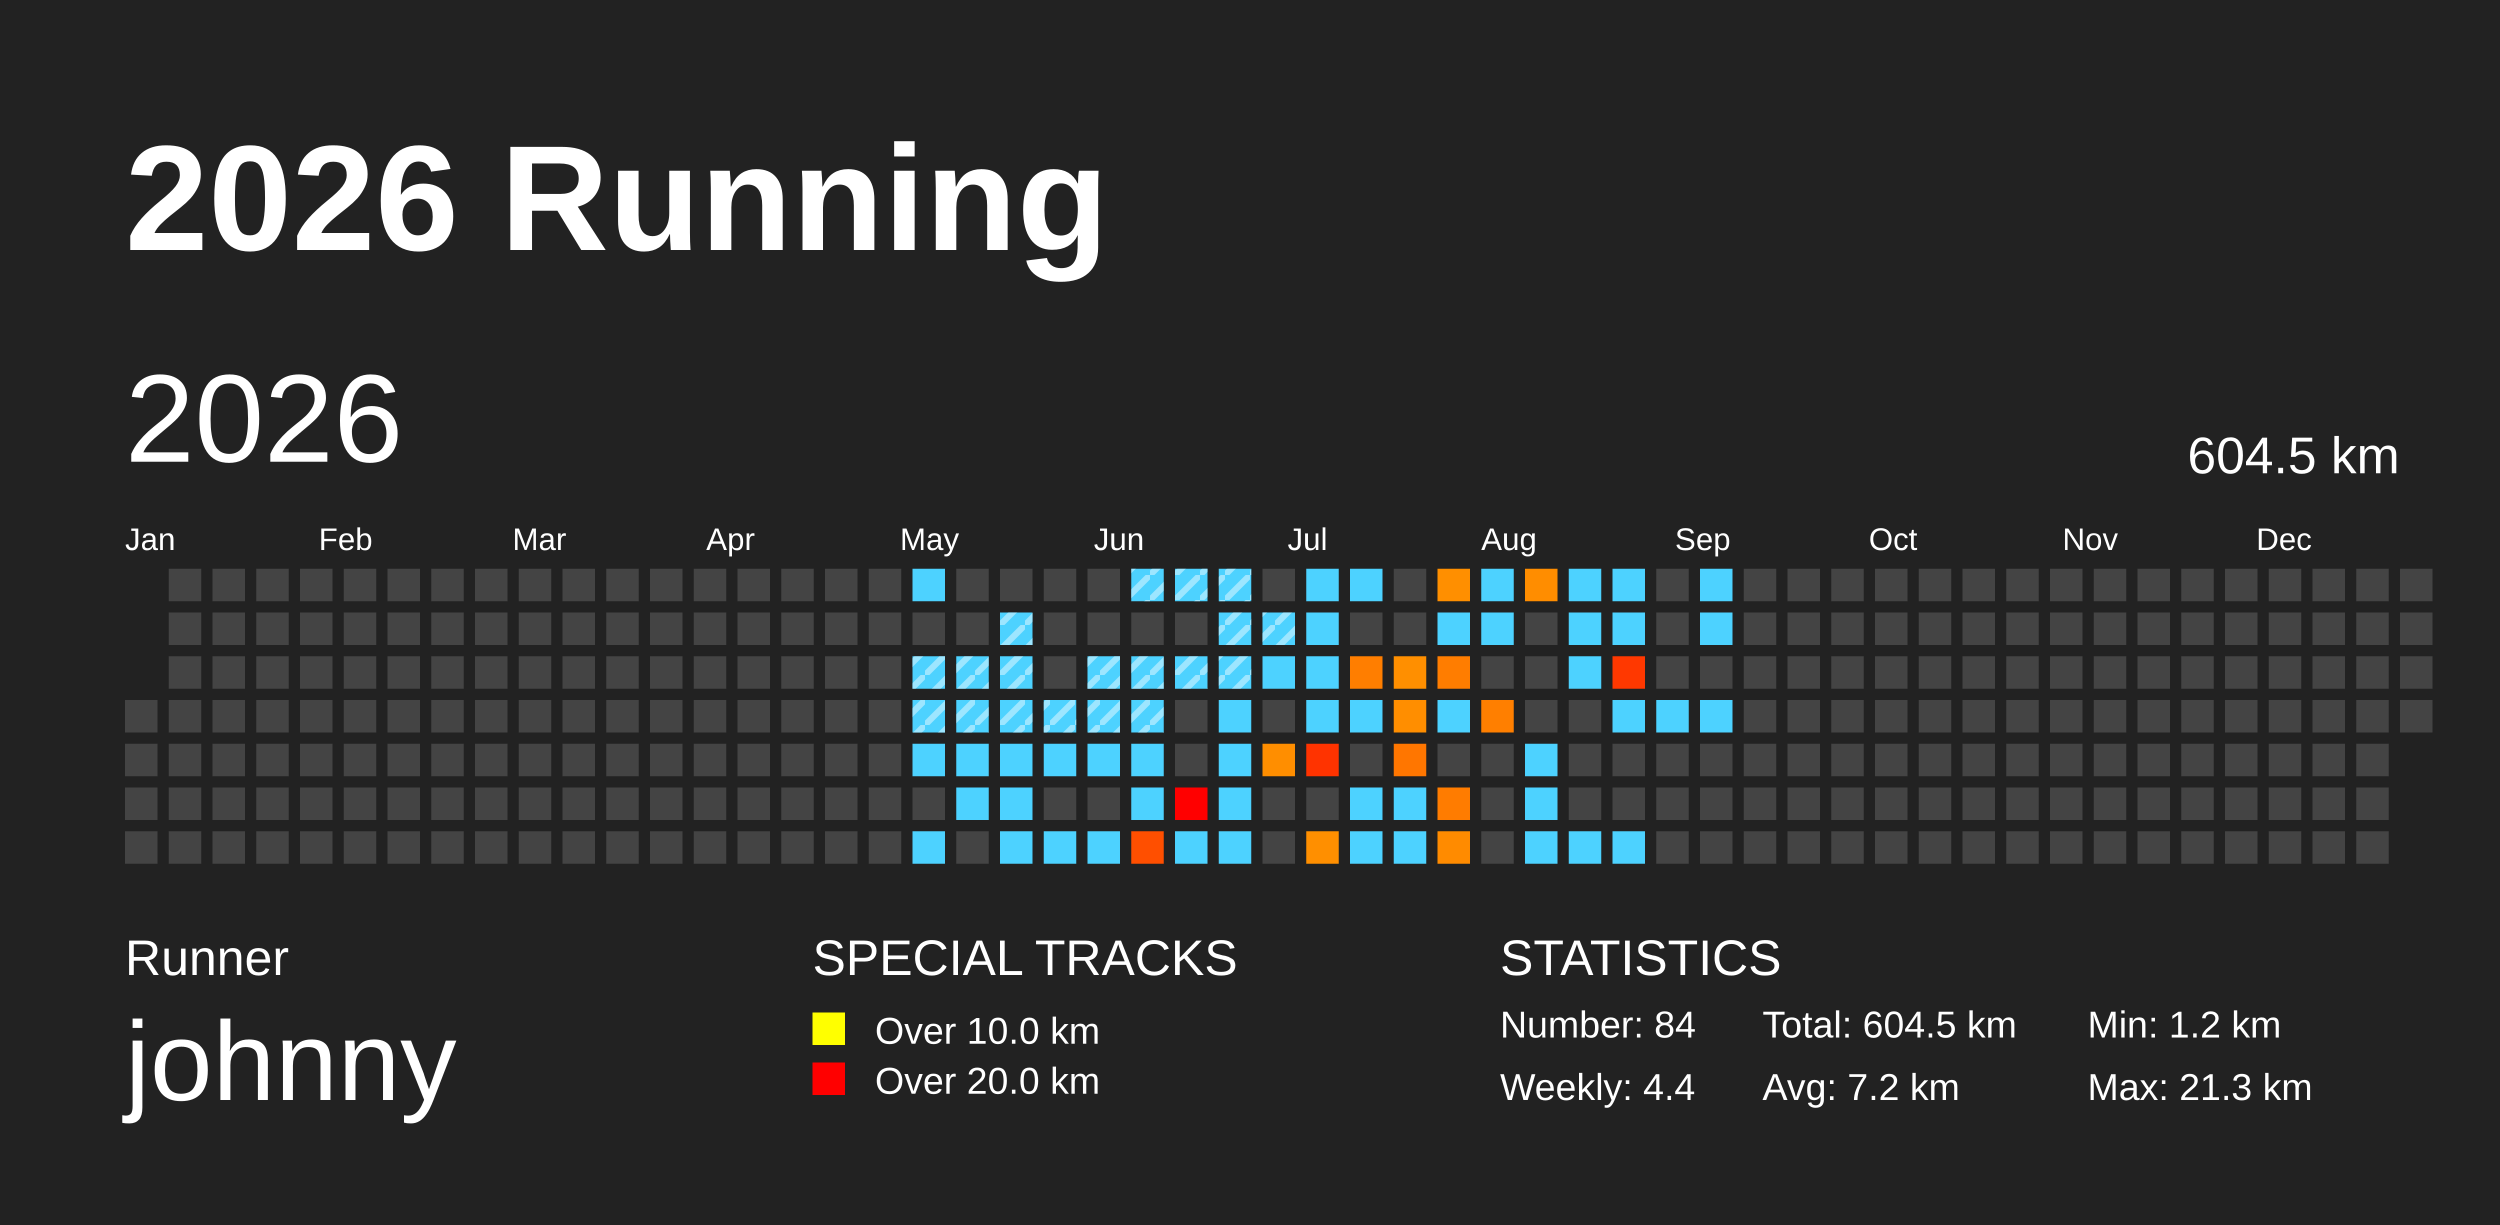
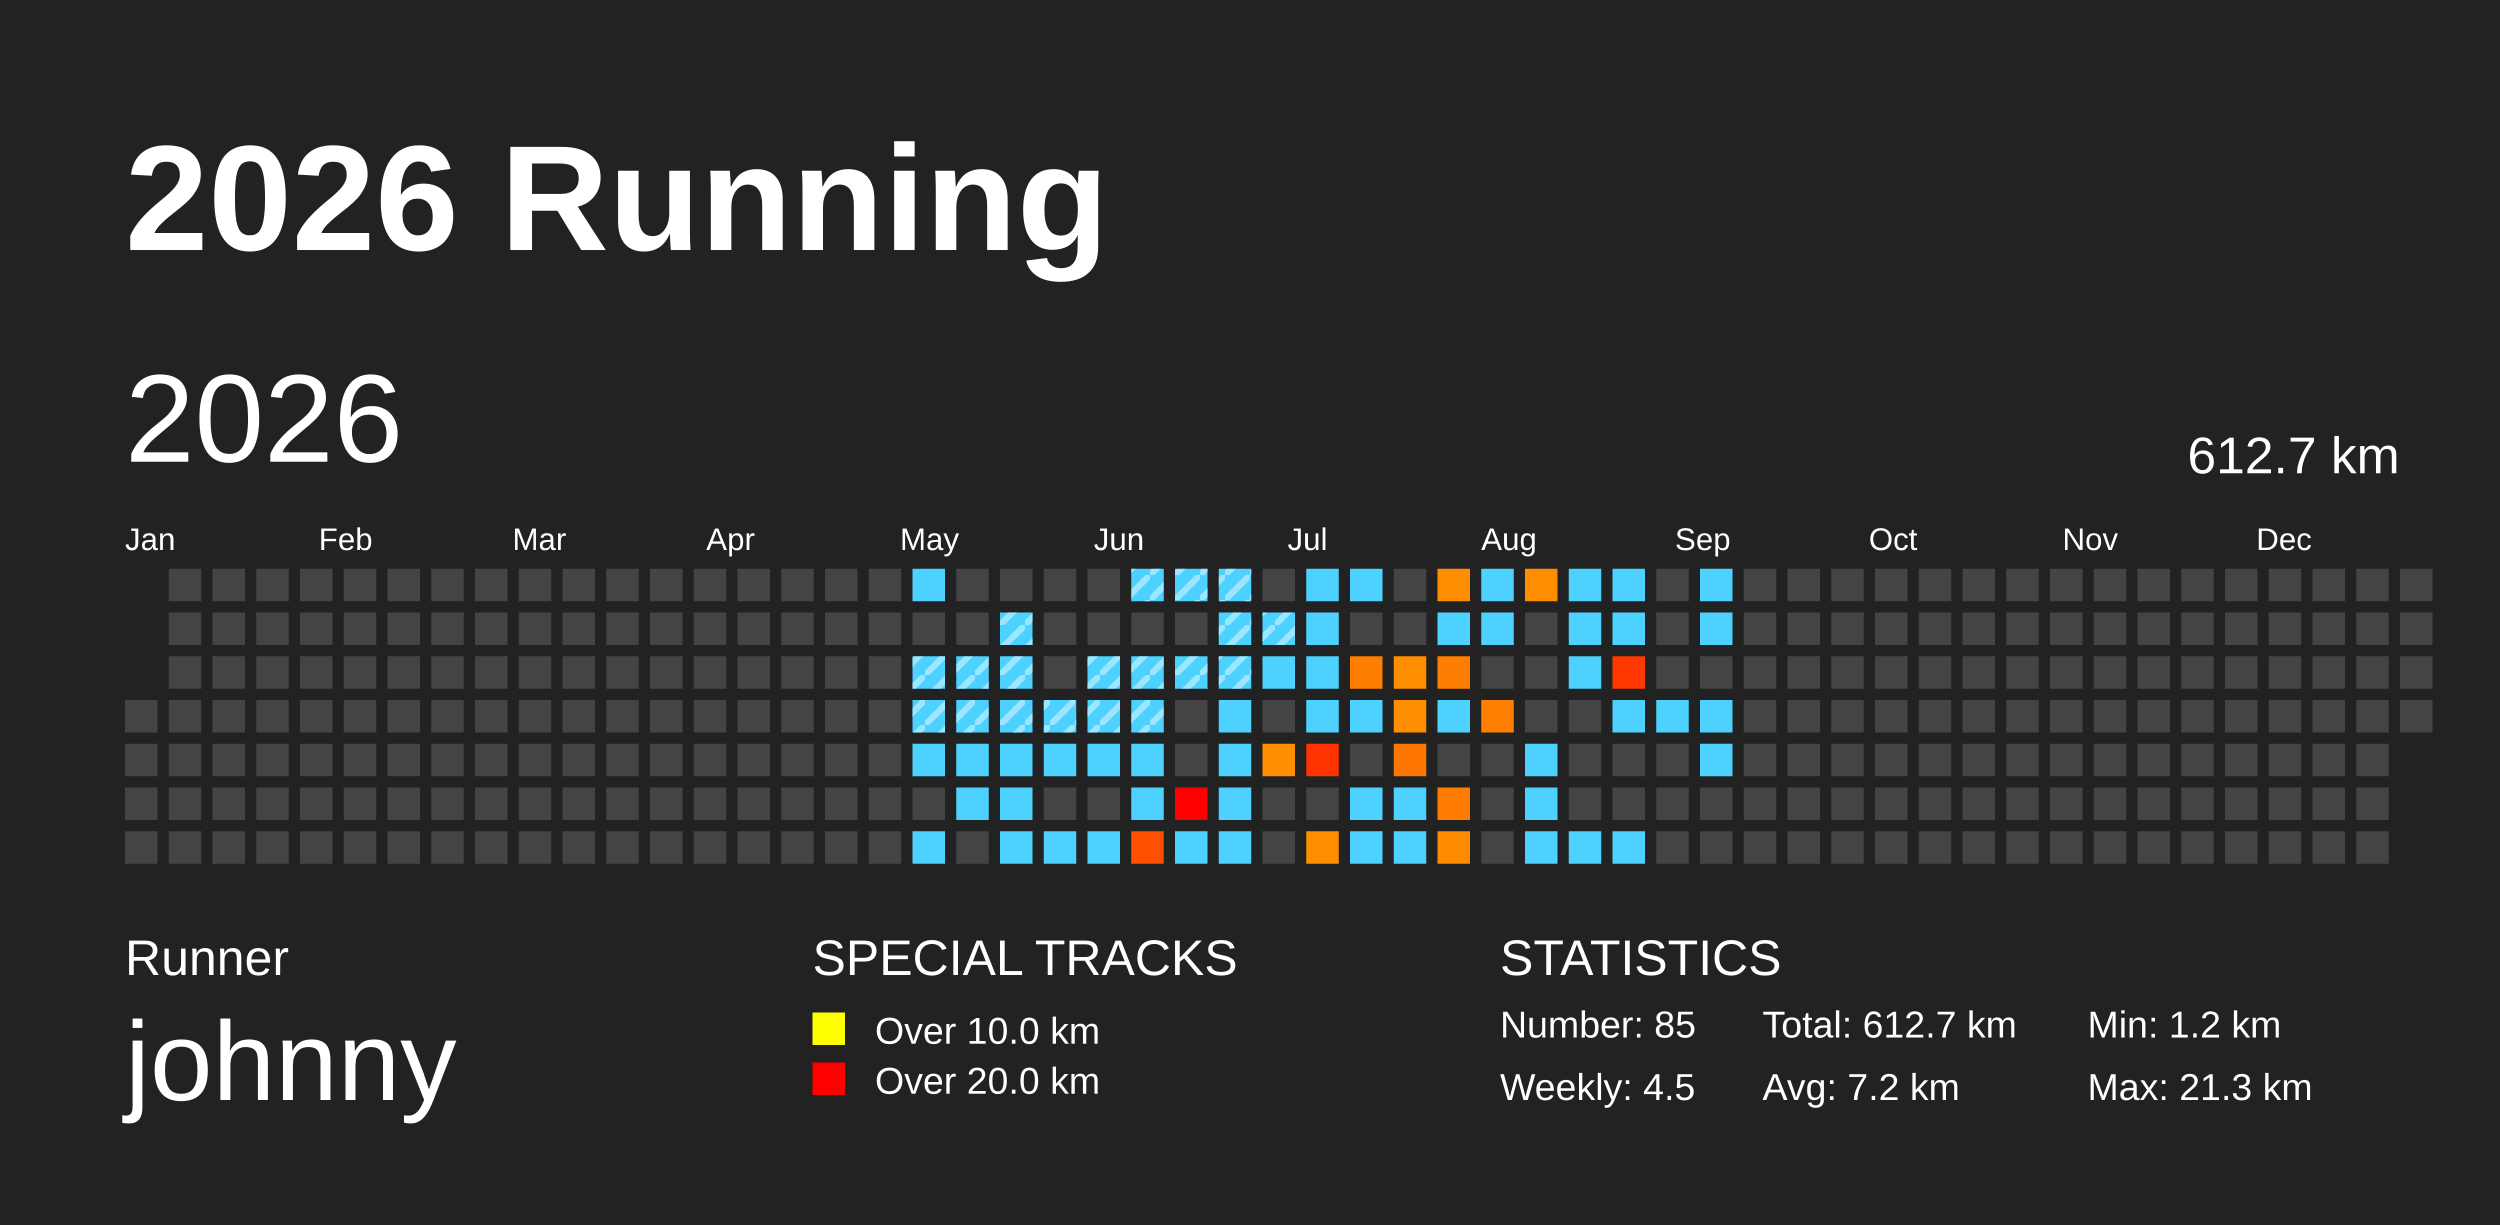
<svg xmlns="http://www.w3.org/2000/svg" baseProfile="full" height="98mm" version="1.1" viewBox="0,0,200,98" width="200mm">
  <defs>
    <pattern height="2" id="indoor-stripe" patternUnits="userSpaceOnUse" width="2">
      <line stroke="white" stroke-opacity="0.45" stroke-width="0.5" x1="0" x2="2" y1="2" y2="0" />
    </pattern>
  </defs>
  <rect fill="#222222" height="98" width="200" x="0" y="0" />
  <text fill="#FFFFFF" style="font-size:12px; font-family:Arial; font-weight:bold;" x="10" y="20">2026 Running</text>
  <text fill="#FFFFFF" style="font-size:4px; font-family:Arial" x="10" y="78">Runner</text>
  <text fill="#FFFFFF" style="font-size:9px; font-family:Arial" x="10" y="88">johnny</text>
  <text fill="#FFFFFF" style="font-size:4px; font-family:Arial" x="65" y="78">SPECIAL TRACKS</text>
  <rect fill="yellow" height="2.6" width="2.6" x="65" y="81" />
  <text fill="#FFFFFF" style="font-size:3px; font-family:Arial" x="70" y="83.5">Over 10.0 km</text>
  <rect fill="red" height="2.6" width="2.6" x="65" y="85" />
  <text fill="#FFFFFF" style="font-size:3px; font-family:Arial" x="70" y="87.5">Over 20.0 km</text>
  <text fill="#FFFFFF" style="font-size:4px; font-family:Arial" x="120" y="78">STATISTICS</text>
-   <text fill="#FFFFFF" style="font-size:3px; font-family:Arial" x="120" y="83">Number: 84</text>
-   <text fill="#FFFFFF" style="font-size:3px; font-family:Arial" x="120" y="88">Weekly: 4.4</text>
-   <text fill="#FFFFFF" style="font-size:3px; font-family:Arial" x="141" y="83">Total: 604.5 km</text>
+   <text fill="#FFFFFF" style="font-size:3px; font-family:Arial" x="120" y="83">Number: 85</text>
+   <text fill="#FFFFFF" style="font-size:3px; font-family:Arial" x="120" y="88">Weekly: 4.5</text>
+   <text fill="#FFFFFF" style="font-size:3px; font-family:Arial" x="141" y="83">Total: 612.7 km</text>
  <text fill="#FFFFFF" style="font-size:3px; font-family:Arial" x="141" y="88">Avg: 7.2 km</text>
  <text fill="#FFFFFF" style="font-size:3px; font-family:Arial" x="167" y="83">Min: 1.2 km</text>
  <text fill="#FFFFFF" style="font-size:3px; font-family:Arial" x="167" y="88">Max: 21.3 km</text>
  <text dominant-baseline="hanging" fill="#FFFFFF" style="font-size:10.0px; font-family:Arial;" x="10" y="30">2026</text>
-   <text dominant-baseline="hanging" fill="#FFFFFF" style="font-size:4.125px; font-family:Arial;" x="175" y="35">604.5 km</text>
+   <text dominant-baseline="hanging" fill="#FFFFFF" style="font-size:4.125px; font-family:Arial;" x="175" y="35">612.7 km</text>
  <text fill="#FFFFFF" style="font-size:2.5px; font-family:Arial" x="10.0" y="44">Jan</text>
  <text fill="#FFFFFF" style="font-size:2.5px; font-family:Arial" x="25.5" y="44">Feb</text>
  <text fill="#FFFFFF" style="font-size:2.5px; font-family:Arial" x="41.0" y="44">Mar</text>
  <text fill="#FFFFFF" style="font-size:2.5px; font-family:Arial" x="56.5" y="44">Apr</text>
  <text fill="#FFFFFF" style="font-size:2.5px; font-family:Arial" x="72.0" y="44">May</text>
  <text fill="#FFFFFF" style="font-size:2.5px; font-family:Arial" x="87.5" y="44">Jun</text>
  <text fill="#FFFFFF" style="font-size:2.5px; font-family:Arial" x="103.0" y="44">Jul</text>
  <text fill="#FFFFFF" style="font-size:2.5px; font-family:Arial" x="118.5" y="44">Aug</text>
  <text fill="#FFFFFF" style="font-size:2.5px; font-family:Arial" x="134.0" y="44">Sep</text>
  <text fill="#FFFFFF" style="font-size:2.5px; font-family:Arial" x="149.5" y="44">Oct</text>
  <text fill="#FFFFFF" style="font-size:2.5px; font-family:Arial" x="165.0" y="44">Nov</text>
  <text fill="#FFFFFF" style="font-size:2.5px; font-family:Arial" x="180.5" y="44">Dec</text>
  <rect fill="#444444" height="2.6" width="2.6" x="10.0" y="56.0" />
  <rect fill="#444444" height="2.6" width="2.6" x="10.0" y="59.5" />
  <rect fill="#444444" height="2.6" width="2.6" x="10.0" y="63.0" />
  <rect fill="#444444" height="2.6" width="2.6" x="10.0" y="66.5" />
  <rect fill="#444444" height="2.6" width="2.6" x="13.5" y="45.5" />
  <rect fill="#444444" height="2.6" width="2.6" x="13.5" y="49.0" />
  <rect fill="#444444" height="2.6" width="2.6" x="13.5" y="52.5" />
  <rect fill="#444444" height="2.6" width="2.6" x="13.5" y="56.0" />
  <rect fill="#444444" height="2.6" width="2.6" x="13.5" y="59.5" />
  <rect fill="#444444" height="2.6" width="2.6" x="13.5" y="63.0" />
  <rect fill="#444444" height="2.6" width="2.6" x="13.5" y="66.5" />
  <rect fill="#444444" height="2.6" width="2.6" x="17.0" y="45.5" />
  <rect fill="#444444" height="2.6" width="2.6" x="17.0" y="49.0" />
  <rect fill="#444444" height="2.6" width="2.6" x="17.0" y="52.5" />
  <rect fill="#444444" height="2.6" width="2.6" x="17.0" y="56.0" />
  <rect fill="#444444" height="2.6" width="2.6" x="17.0" y="59.5" />
  <rect fill="#444444" height="2.6" width="2.6" x="17.0" y="63.0" />
  <rect fill="#444444" height="2.6" width="2.6" x="17.0" y="66.5" />
  <rect fill="#444444" height="2.6" width="2.6" x="20.5" y="45.5" />
  <rect fill="#444444" height="2.6" width="2.6" x="20.5" y="49.0" />
  <rect fill="#444444" height="2.6" width="2.6" x="20.5" y="52.5" />
  <rect fill="#444444" height="2.6" width="2.6" x="20.5" y="56.0" />
  <rect fill="#444444" height="2.6" width="2.6" x="20.5" y="59.5" />
  <rect fill="#444444" height="2.6" width="2.6" x="20.5" y="63.0" />
  <rect fill="#444444" height="2.6" width="2.6" x="20.5" y="66.5" />
  <rect fill="#444444" height="2.6" width="2.6" x="24.0" y="45.5" />
  <rect fill="#444444" height="2.6" width="2.6" x="24.0" y="49.0" />
  <rect fill="#444444" height="2.6" width="2.6" x="24.0" y="52.5" />
  <rect fill="#444444" height="2.6" width="2.6" x="24.0" y="56.0" />
  <rect fill="#444444" height="2.6" width="2.6" x="24.0" y="59.5" />
  <rect fill="#444444" height="2.6" width="2.6" x="24.0" y="63.0" />
  <rect fill="#444444" height="2.6" width="2.6" x="24.0" y="66.5" />
  <rect fill="#444444" height="2.6" width="2.6" x="27.5" y="45.5" />
  <rect fill="#444444" height="2.6" width="2.6" x="27.5" y="49.0" />
  <rect fill="#444444" height="2.6" width="2.6" x="27.5" y="52.5" />
  <rect fill="#444444" height="2.6" width="2.6" x="27.5" y="56.0" />
  <rect fill="#444444" height="2.6" width="2.6" x="27.5" y="59.5" />
  <rect fill="#444444" height="2.6" width="2.6" x="27.5" y="63.0" />
  <rect fill="#444444" height="2.6" width="2.6" x="27.5" y="66.5" />
  <rect fill="#444444" height="2.6" width="2.6" x="31.0" y="45.5" />
  <rect fill="#444444" height="2.6" width="2.6" x="31.0" y="49.0" />
  <rect fill="#444444" height="2.6" width="2.6" x="31.0" y="52.5" />
  <rect fill="#444444" height="2.6" width="2.6" x="31.0" y="56.0" />
  <rect fill="#444444" height="2.6" width="2.6" x="31.0" y="59.5" />
  <rect fill="#444444" height="2.6" width="2.6" x="31.0" y="63.0" />
  <rect fill="#444444" height="2.6" width="2.6" x="31.0" y="66.5" />
  <rect fill="#444444" height="2.6" width="2.6" x="34.5" y="45.5" />
  <rect fill="#444444" height="2.6" width="2.6" x="34.5" y="49.0" />
  <rect fill="#444444" height="2.6" width="2.6" x="34.5" y="52.5" />
  <rect fill="#444444" height="2.6" width="2.6" x="34.5" y="56.0" />
  <rect fill="#444444" height="2.6" width="2.6" x="34.5" y="59.5" />
  <rect fill="#444444" height="2.6" width="2.6" x="34.5" y="63.0" />
  <rect fill="#444444" height="2.6" width="2.6" x="34.5" y="66.5" />
  <rect fill="#444444" height="2.6" width="2.6" x="38.0" y="45.5" />
  <rect fill="#444444" height="2.6" width="2.6" x="38.0" y="49.0" />
  <rect fill="#444444" height="2.6" width="2.6" x="38.0" y="52.5" />
  <rect fill="#444444" height="2.6" width="2.6" x="38.0" y="56.0" />
  <rect fill="#444444" height="2.6" width="2.6" x="38.0" y="59.5" />
  <rect fill="#444444" height="2.6" width="2.6" x="38.0" y="63.0" />
  <rect fill="#444444" height="2.6" width="2.6" x="38.0" y="66.5" />
  <rect fill="#444444" height="2.6" width="2.6" x="41.5" y="45.5" />
  <rect fill="#444444" height="2.6" width="2.6" x="41.5" y="49.0" />
  <rect fill="#444444" height="2.6" width="2.6" x="41.5" y="52.5" />
  <rect fill="#444444" height="2.6" width="2.6" x="41.5" y="56.0" />
  <rect fill="#444444" height="2.6" width="2.6" x="41.5" y="59.5" />
  <rect fill="#444444" height="2.6" width="2.6" x="41.5" y="63.0" />
  <rect fill="#444444" height="2.6" width="2.6" x="41.5" y="66.5" />
  <rect fill="#444444" height="2.6" width="2.6" x="45.0" y="45.5" />
  <rect fill="#444444" height="2.6" width="2.6" x="45.0" y="49.0" />
  <rect fill="#444444" height="2.6" width="2.6" x="45.0" y="52.5" />
  <rect fill="#444444" height="2.6" width="2.6" x="45.0" y="56.0" />
  <rect fill="#444444" height="2.6" width="2.6" x="45.0" y="59.5" />
  <rect fill="#444444" height="2.6" width="2.6" x="45.0" y="63.0" />
  <rect fill="#444444" height="2.6" width="2.6" x="45.0" y="66.5" />
  <rect fill="#444444" height="2.6" width="2.6" x="48.5" y="45.5" />
  <rect fill="#444444" height="2.6" width="2.6" x="48.5" y="49.0" />
  <rect fill="#444444" height="2.6" width="2.6" x="48.5" y="52.5" />
  <rect fill="#444444" height="2.6" width="2.6" x="48.5" y="56.0" />
  <rect fill="#444444" height="2.6" width="2.6" x="48.5" y="59.5" />
  <rect fill="#444444" height="2.6" width="2.6" x="48.5" y="63.0" />
  <rect fill="#444444" height="2.6" width="2.6" x="48.5" y="66.5" />
  <rect fill="#444444" height="2.6" width="2.6" x="52.0" y="45.5" />
  <rect fill="#444444" height="2.6" width="2.6" x="52.0" y="49.0" />
  <rect fill="#444444" height="2.6" width="2.6" x="52.0" y="52.5" />
  <rect fill="#444444" height="2.6" width="2.6" x="52.0" y="56.0" />
  <rect fill="#444444" height="2.6" width="2.6" x="52.0" y="59.5" />
  <rect fill="#444444" height="2.6" width="2.6" x="52.0" y="63.0" />
  <rect fill="#444444" height="2.6" width="2.6" x="52.0" y="66.5" />
  <rect fill="#444444" height="2.6" width="2.6" x="55.5" y="45.5" />
  <rect fill="#444444" height="2.6" width="2.6" x="55.5" y="49.0" />
  <rect fill="#444444" height="2.6" width="2.6" x="55.5" y="52.5" />
  <rect fill="#444444" height="2.6" width="2.6" x="55.5" y="56.0" />
  <rect fill="#444444" height="2.6" width="2.6" x="55.5" y="59.5" />
  <rect fill="#444444" height="2.6" width="2.6" x="55.5" y="63.0" />
  <rect fill="#444444" height="2.6" width="2.6" x="55.5" y="66.5" />
  <rect fill="#444444" height="2.6" width="2.6" x="59.0" y="45.5" />
  <rect fill="#444444" height="2.6" width="2.6" x="59.0" y="49.0" />
  <rect fill="#444444" height="2.6" width="2.6" x="59.0" y="52.5" />
  <rect fill="#444444" height="2.6" width="2.6" x="59.0" y="56.0" />
  <rect fill="#444444" height="2.6" width="2.6" x="59.0" y="59.5" />
  <rect fill="#444444" height="2.6" width="2.6" x="59.0" y="63.0" />
  <rect fill="#444444" height="2.6" width="2.6" x="59.0" y="66.5" />
  <rect fill="#444444" height="2.6" width="2.6" x="62.5" y="45.5" />
  <rect fill="#444444" height="2.6" width="2.6" x="62.5" y="49.0" />
  <rect fill="#444444" height="2.6" width="2.6" x="62.5" y="52.5" />
  <rect fill="#444444" height="2.6" width="2.6" x="62.5" y="56.0" />
  <rect fill="#444444" height="2.6" width="2.6" x="62.5" y="59.5" />
  <rect fill="#444444" height="2.6" width="2.6" x="62.5" y="63.0" />
  <rect fill="#444444" height="2.6" width="2.6" x="62.5" y="66.5" />
  <rect fill="#444444" height="2.6" width="2.6" x="66.0" y="45.5" />
  <rect fill="#444444" height="2.6" width="2.6" x="66.0" y="49.0" />
  <rect fill="#444444" height="2.6" width="2.6" x="66.0" y="52.5" />
  <rect fill="#444444" height="2.6" width="2.6" x="66.0" y="56.0" />
  <rect fill="#444444" height="2.6" width="2.6" x="66.0" y="59.5" />
  <rect fill="#444444" height="2.6" width="2.6" x="66.0" y="63.0" />
  <rect fill="#444444" height="2.6" width="2.6" x="66.0" y="66.5" />
  <rect fill="#444444" height="2.6" width="2.6" x="69.5" y="45.5" />
  <rect fill="#444444" height="2.6" width="2.6" x="69.5" y="49.0" />
  <rect fill="#444444" height="2.6" width="2.6" x="69.5" y="52.5" />
  <rect fill="#444444" height="2.6" width="2.6" x="69.5" y="56.0" />
  <rect fill="#444444" height="2.6" width="2.6" x="69.5" y="59.5" />
  <rect fill="#444444" height="2.6" width="2.6" x="69.5" y="63.0" />
  <rect fill="#444444" height="2.6" width="2.6" x="69.5" y="66.5" />
  <rect fill="#4dd2ff" height="2.6" width="2.6" x="73.0" y="45.5" />
  <rect fill="#444444" height="2.6" width="2.6" x="73.0" y="49.0" />
  <rect fill="#4dd2ff" height="2.6" width="2.6" x="73.0" y="52.5" />
  <rect fill="url(#indoor-stripe)" height="2.6" style="pointer-events: none;" width="2.6" x="73.0" y="52.5" />
  <rect fill="#4dd2ff" height="2.6" width="2.6" x="73.0" y="56.0" />
  <rect fill="url(#indoor-stripe)" height="2.6" style="pointer-events: none;" width="2.6" x="73.0" y="56.0" />
  <rect fill="#4dd2ff" height="2.6" width="2.6" x="73.0" y="59.5" />
  <rect fill="#444444" height="2.6" width="2.6" x="73.0" y="63.0" />
  <rect fill="#4dd2ff" height="2.6" width="2.6" x="73.0" y="66.5" />
  <rect fill="#444444" height="2.6" width="2.6" x="76.5" y="45.5" />
  <rect fill="#444444" height="2.6" width="2.6" x="76.5" y="49.0" />
  <rect fill="#4dd2ff" height="2.6" width="2.6" x="76.5" y="52.5" />
  <rect fill="url(#indoor-stripe)" height="2.6" style="pointer-events: none;" width="2.6" x="76.5" y="52.5" />
  <rect fill="#4dd2ff" height="2.6" width="2.6" x="76.5" y="56.0" />
  <rect fill="url(#indoor-stripe)" height="2.6" style="pointer-events: none;" width="2.6" x="76.5" y="56.0" />
  <rect fill="#4dd2ff" height="2.6" width="2.6" x="76.5" y="59.5" />
  <rect fill="#4dd2ff" height="2.6" width="2.6" x="76.5" y="63.0" />
  <rect fill="#444444" height="2.6" width="2.6" x="76.5" y="66.5" />
  <rect fill="#444444" height="2.6" width="2.6" x="80.0" y="45.5" />
  <rect fill="#4dd2ff" height="2.6" width="2.6" x="80.0" y="49.0" />
  <rect fill="url(#indoor-stripe)" height="2.6" style="pointer-events: none;" width="2.6" x="80.0" y="49.0" />
  <rect fill="#4dd2ff" height="2.6" width="2.6" x="80.0" y="52.5" />
  <rect fill="url(#indoor-stripe)" height="2.6" style="pointer-events: none;" width="2.6" x="80.0" y="52.5" />
  <rect fill="#4dd2ff" height="2.6" width="2.6" x="80.0" y="56.0" />
  <rect fill="url(#indoor-stripe)" height="2.6" style="pointer-events: none;" width="2.6" x="80.0" y="56.0" />
  <rect fill="#4dd2ff" height="2.6" width="2.6" x="80.0" y="59.5" />
  <rect fill="#4dd2ff" height="2.6" width="2.6" x="80.0" y="63.0" />
  <rect fill="#4dd2ff" height="2.6" width="2.6" x="80.0" y="66.5" />
  <rect fill="#444444" height="2.6" width="2.6" x="83.5" y="45.5" />
  <rect fill="#444444" height="2.6" width="2.6" x="83.5" y="49.0" />
  <rect fill="#444444" height="2.6" width="2.6" x="83.5" y="52.5" />
  <rect fill="#4dd2ff" height="2.6" width="2.6" x="83.5" y="56.0" />
  <rect fill="url(#indoor-stripe)" height="2.6" style="pointer-events: none;" width="2.6" x="83.5" y="56.0" />
  <rect fill="#4dd2ff" height="2.6" width="2.6" x="83.5" y="59.5" />
  <rect fill="#444444" height="2.6" width="2.6" x="83.5" y="63.0" />
  <rect fill="#4dd2ff" height="2.6" width="2.6" x="83.5" y="66.5" />
  <rect fill="#444444" height="2.6" width="2.6" x="87.0" y="45.5" />
  <rect fill="#444444" height="2.6" width="2.6" x="87.0" y="49.0" />
  <rect fill="#4dd2ff" height="2.6" width="2.6" x="87.0" y="52.5" />
  <rect fill="url(#indoor-stripe)" height="2.6" style="pointer-events: none;" width="2.6" x="87.0" y="52.5" />
  <rect fill="#4dd2ff" height="2.6" width="2.6" x="87.0" y="56.0" />
  <rect fill="url(#indoor-stripe)" height="2.6" style="pointer-events: none;" width="2.6" x="87.0" y="56.0" />
  <rect fill="#4dd2ff" height="2.6" width="2.6" x="87.0" y="59.5" />
  <rect fill="#444444" height="2.6" width="2.6" x="87.0" y="63.0" />
  <rect fill="#4dd2ff" height="2.6" width="2.6" x="87.0" y="66.5" />
  <rect fill="#4dd2ff" height="2.6" width="2.6" x="90.5" y="45.5" />
  <rect fill="url(#indoor-stripe)" height="2.6" style="pointer-events: none;" width="2.6" x="90.5" y="45.5" />
  <rect fill="#444444" height="2.6" width="2.6" x="90.5" y="49.0" />
  <rect fill="#4dd2ff" height="2.6" width="2.6" x="90.5" y="52.5" />
  <rect fill="url(#indoor-stripe)" height="2.6" style="pointer-events: none;" width="2.6" x="90.5" y="52.5" />
  <rect fill="#4dd2ff" height="2.6" width="2.6" x="90.5" y="56.0" />
  <rect fill="url(#indoor-stripe)" height="2.6" style="pointer-events: none;" width="2.6" x="90.5" y="56.0" />
  <rect fill="#4dd2ff" height="2.6" width="2.6" x="90.5" y="59.5" />
  <rect fill="#4dd2ff" height="2.6" width="2.6" x="90.5" y="63.0" />
  <rect fill="#ff4f00" height="2.6" width="2.6" x="90.5" y="66.5" />
  <rect fill="#4dd2ff" height="2.6" width="2.6" x="94.0" y="45.5" />
  <rect fill="url(#indoor-stripe)" height="2.6" style="pointer-events: none;" width="2.6" x="94.0" y="45.5" />
  <rect fill="#444444" height="2.6" width="2.6" x="94.0" y="49.0" />
  <rect fill="#4dd2ff" height="2.6" width="2.6" x="94.0" y="52.5" />
  <rect fill="url(#indoor-stripe)" height="2.6" style="pointer-events: none;" width="2.6" x="94.0" y="52.5" />
  <rect fill="#444444" height="2.6" width="2.6" x="94.0" y="56.0" />
  <rect fill="#444444" height="2.6" width="2.6" x="94.0" y="59.5" />
  <rect fill="red" height="2.6" width="2.6" x="94.0" y="63.0" />
  <rect fill="#4dd2ff" height="2.6" width="2.6" x="94.0" y="66.5" />
  <rect fill="#4dd2ff" height="2.6" width="2.6" x="97.5" y="45.5" />
  <rect fill="url(#indoor-stripe)" height="2.6" style="pointer-events: none;" width="2.6" x="97.5" y="45.5" />
  <rect fill="#4dd2ff" height="2.6" width="2.6" x="97.5" y="49.0" />
  <rect fill="url(#indoor-stripe)" height="2.6" style="pointer-events: none;" width="2.6" x="97.5" y="49.0" />
  <rect fill="#4dd2ff" height="2.6" width="2.6" x="97.5" y="52.5" />
  <rect fill="url(#indoor-stripe)" height="2.6" style="pointer-events: none;" width="2.6" x="97.5" y="52.5" />
  <rect fill="#4dd2ff" height="2.6" width="2.6" x="97.5" y="56.0" />
  <rect fill="#4dd2ff" height="2.6" width="2.6" x="97.5" y="59.5" />
  <rect fill="#4dd2ff" height="2.6" width="2.6" x="97.5" y="63.0" />
  <rect fill="#4dd2ff" height="2.6" width="2.6" x="97.5" y="66.5" />
  <rect fill="#444444" height="2.6" width="2.6" x="101.0" y="45.5" />
  <rect fill="#4dd2ff" height="2.6" width="2.6" x="101.0" y="49.0" />
  <rect fill="url(#indoor-stripe)" height="2.6" style="pointer-events: none;" width="2.6" x="101.0" y="49.0" />
  <rect fill="#4dd2ff" height="2.6" width="2.6" x="101.0" y="52.5" />
  <rect fill="#444444" height="2.6" width="2.6" x="101.0" y="56.0" />
  <rect fill="#ff8e00" height="2.6" width="2.6" x="101.0" y="59.5" />
  <rect fill="#444444" height="2.6" width="2.6" x="101.0" y="63.0" />
  <rect fill="#444444" height="2.6" width="2.6" x="101.0" y="66.5" />
  <rect fill="#4dd2ff" height="2.6" width="2.6" x="104.5" y="45.5" />
  <rect fill="#4dd2ff" height="2.6" width="2.6" x="104.5" y="49.0" />
  <rect fill="#4dd2ff" height="2.6" width="2.6" x="104.5" y="52.5" />
  <rect fill="#4dd2ff" height="2.6" width="2.6" x="104.5" y="56.0" />
  <rect fill="#ff3300" height="2.6" width="2.6" x="104.5" y="59.5" />
  <rect fill="#444444" height="2.6" width="2.6" x="104.5" y="63.0" />
  <rect fill="#ff8f00" height="2.6" width="2.6" x="104.5" y="66.5" />
  <rect fill="#4dd2ff" height="2.6" width="2.6" x="108.0" y="45.5" />
  <rect fill="#444444" height="2.6" width="2.6" x="108.0" y="49.0" />
  <rect fill="#ff7e00" height="2.6" width="2.6" x="108.0" y="52.5" />
  <rect fill="#4dd2ff" height="2.6" width="2.6" x="108.0" y="56.0" />
  <rect fill="#444444" height="2.6" width="2.6" x="108.0" y="59.5" />
  <rect fill="#4dd2ff" height="2.6" width="2.6" x="108.0" y="63.0" />
  <rect fill="#4dd2ff" height="2.6" width="2.6" x="108.0" y="66.5" />
  <rect fill="#444444" height="2.6" width="2.6" x="111.5" y="45.5" />
  <rect fill="#444444" height="2.6" width="2.6" x="111.5" y="49.0" />
  <rect fill="#ff8f00" height="2.6" width="2.6" x="111.5" y="52.5" />
  <rect fill="#ff8e00" height="2.6" width="2.6" x="111.5" y="56.0" />
  <rect fill="#ff7600" height="2.6" width="2.6" x="111.5" y="59.5" />
  <rect fill="#4dd2ff" height="2.6" width="2.6" x="111.5" y="63.0" />
  <rect fill="#4dd2ff" height="2.6" width="2.6" x="111.5" y="66.5" />
  <rect fill="#ff8f00" height="2.6" width="2.6" x="115.0" y="45.5" />
  <rect fill="#4dd2ff" height="2.6" width="2.6" x="115.0" y="49.0" />
  <rect fill="#ff7d00" height="2.6" width="2.6" x="115.0" y="52.5" />
  <rect fill="#4dd2ff" height="2.6" width="2.6" x="115.0" y="56.0" />
  <rect fill="#444444" height="2.6" width="2.6" x="115.0" y="59.5" />
  <rect fill="#ff7c00" height="2.6" width="2.6" x="115.0" y="63.0" />
  <rect fill="#ff8b00" height="2.6" width="2.6" x="115.0" y="66.5" />
  <rect fill="#4dd2ff" height="2.6" width="2.6" x="118.5" y="45.5" />
  <rect fill="#4dd2ff" height="2.6" width="2.6" x="118.5" y="49.0" />
  <rect fill="#444444" height="2.6" width="2.6" x="118.5" y="52.5" />
  <rect fill="#ff7f00" height="2.6" width="2.6" x="118.5" y="56.0" />
  <rect fill="#444444" height="2.6" width="2.6" x="118.5" y="59.5" />
  <rect fill="#444444" height="2.6" width="2.6" x="118.5" y="63.0" />
  <rect fill="#444444" height="2.6" width="2.6" x="118.5" y="66.5" />
  <rect fill="#ff8d00" height="2.6" width="2.6" x="122.0" y="45.5" />
  <rect fill="#444444" height="2.6" width="2.6" x="122.0" y="49.0" />
  <rect fill="#444444" height="2.6" width="2.6" x="122.0" y="52.5" />
  <rect fill="#444444" height="2.6" width="2.6" x="122.0" y="56.0" />
  <rect fill="#4dd2ff" height="2.6" width="2.6" x="122.0" y="59.5" />
  <rect fill="#4dd2ff" height="2.6" width="2.6" x="122.0" y="63.0" />
  <rect fill="#4dd2ff" height="2.6" width="2.6" x="122.0" y="66.5" />
  <rect fill="#4dd2ff" height="2.6" width="2.6" x="125.5" y="45.5" />
  <rect fill="#4dd2ff" height="2.6" width="2.6" x="125.5" y="49.0" />
  <rect fill="#4dd2ff" height="2.6" width="2.6" x="125.5" y="52.5" />
  <rect fill="#444444" height="2.6" width="2.6" x="125.5" y="56.0" />
  <rect fill="#444444" height="2.6" width="2.6" x="125.5" y="59.5" />
  <rect fill="#444444" height="2.6" width="2.6" x="125.5" y="63.0" />
  <rect fill="#4dd2ff" height="2.6" width="2.6" x="125.5" y="66.5" />
  <rect fill="#4dd2ff" height="2.6" width="2.6" x="129.0" y="45.5" />
  <rect fill="#4dd2ff" height="2.6" width="2.6" x="129.0" y="49.0" />
  <rect fill="#ff3800" height="2.6" width="2.6" x="129.0" y="52.5" />
  <rect fill="#4dd2ff" height="2.6" width="2.6" x="129.0" y="56.0" />
  <rect fill="#444444" height="2.6" width="2.6" x="129.0" y="59.5" />
  <rect fill="#444444" height="2.6" width="2.6" x="129.0" y="63.0" />
  <rect fill="#4dd2ff" height="2.6" width="2.6" x="129.0" y="66.5" />
  <rect fill="#444444" height="2.6" width="2.6" x="132.5" y="45.5" />
  <rect fill="#444444" height="2.6" width="2.6" x="132.5" y="49.0" />
  <rect fill="#444444" height="2.6" width="2.6" x="132.5" y="52.5" />
  <rect fill="#4dd2ff" height="2.6" width="2.6" x="132.5" y="56.0" />
  <rect fill="#444444" height="2.6" width="2.6" x="132.5" y="59.5" />
  <rect fill="#444444" height="2.6" width="2.6" x="132.5" y="63.0" />
  <rect fill="#444444" height="2.6" width="2.6" x="132.5" y="66.5" />
  <rect fill="#4dd2ff" height="2.6" width="2.6" x="136.0" y="45.5" />
  <rect fill="#4dd2ff" height="2.6" width="2.6" x="136.0" y="49.0" />
  <rect fill="#444444" height="2.6" width="2.6" x="136.0" y="52.5" />
  <rect fill="#4dd2ff" height="2.6" width="2.6" x="136.0" y="56.0" />
-   <rect fill="#444444" height="2.6" width="2.6" x="136.0" y="59.5" />
+   <rect fill="#4dd2ff" height="2.6" width="2.6" x="136.0" y="59.5" />
  <rect fill="#444444" height="2.6" width="2.6" x="136.0" y="63.0" />
  <rect fill="#444444" height="2.6" width="2.6" x="136.0" y="66.5" />
  <rect fill="#444444" height="2.6" width="2.6" x="139.5" y="45.5" />
  <rect fill="#444444" height="2.6" width="2.6" x="139.5" y="49.0" />
  <rect fill="#444444" height="2.6" width="2.6" x="139.5" y="52.5" />
  <rect fill="#444444" height="2.6" width="2.6" x="139.5" y="56.0" />
  <rect fill="#444444" height="2.6" width="2.6" x="139.5" y="59.5" />
  <rect fill="#444444" height="2.6" width="2.6" x="139.5" y="63.0" />
  <rect fill="#444444" height="2.6" width="2.6" x="139.5" y="66.5" />
  <rect fill="#444444" height="2.6" width="2.6" x="143.0" y="45.5" />
  <rect fill="#444444" height="2.6" width="2.6" x="143.0" y="49.0" />
  <rect fill="#444444" height="2.6" width="2.6" x="143.0" y="52.5" />
  <rect fill="#444444" height="2.6" width="2.6" x="143.0" y="56.0" />
  <rect fill="#444444" height="2.6" width="2.6" x="143.0" y="59.5" />
  <rect fill="#444444" height="2.6" width="2.6" x="143.0" y="63.0" />
  <rect fill="#444444" height="2.6" width="2.6" x="143.0" y="66.5" />
  <rect fill="#444444" height="2.6" width="2.6" x="146.5" y="45.5" />
  <rect fill="#444444" height="2.6" width="2.6" x="146.5" y="49.0" />
  <rect fill="#444444" height="2.6" width="2.6" x="146.5" y="52.5" />
  <rect fill="#444444" height="2.6" width="2.6" x="146.5" y="56.0" />
  <rect fill="#444444" height="2.6" width="2.6" x="146.5" y="59.5" />
  <rect fill="#444444" height="2.6" width="2.6" x="146.5" y="63.0" />
  <rect fill="#444444" height="2.6" width="2.6" x="146.5" y="66.5" />
  <rect fill="#444444" height="2.6" width="2.6" x="150.0" y="45.5" />
  <rect fill="#444444" height="2.6" width="2.6" x="150.0" y="49.0" />
  <rect fill="#444444" height="2.6" width="2.6" x="150.0" y="52.5" />
  <rect fill="#444444" height="2.6" width="2.6" x="150.0" y="56.0" />
  <rect fill="#444444" height="2.6" width="2.6" x="150.0" y="59.5" />
  <rect fill="#444444" height="2.6" width="2.6" x="150.0" y="63.0" />
  <rect fill="#444444" height="2.6" width="2.6" x="150.0" y="66.5" />
  <rect fill="#444444" height="2.6" width="2.6" x="153.5" y="45.5" />
  <rect fill="#444444" height="2.6" width="2.6" x="153.5" y="49.0" />
  <rect fill="#444444" height="2.6" width="2.6" x="153.5" y="52.5" />
  <rect fill="#444444" height="2.6" width="2.6" x="153.5" y="56.0" />
  <rect fill="#444444" height="2.6" width="2.6" x="153.5" y="59.5" />
  <rect fill="#444444" height="2.6" width="2.6" x="153.5" y="63.0" />
  <rect fill="#444444" height="2.6" width="2.6" x="153.5" y="66.5" />
  <rect fill="#444444" height="2.6" width="2.6" x="157.0" y="45.5" />
  <rect fill="#444444" height="2.6" width="2.6" x="157.0" y="49.0" />
  <rect fill="#444444" height="2.6" width="2.6" x="157.0" y="52.5" />
  <rect fill="#444444" height="2.6" width="2.6" x="157.0" y="56.0" />
  <rect fill="#444444" height="2.6" width="2.6" x="157.0" y="59.5" />
  <rect fill="#444444" height="2.6" width="2.6" x="157.0" y="63.0" />
  <rect fill="#444444" height="2.6" width="2.6" x="157.0" y="66.5" />
  <rect fill="#444444" height="2.6" width="2.6" x="160.5" y="45.5" />
  <rect fill="#444444" height="2.6" width="2.6" x="160.5" y="49.0" />
  <rect fill="#444444" height="2.6" width="2.6" x="160.5" y="52.5" />
  <rect fill="#444444" height="2.6" width="2.6" x="160.5" y="56.0" />
  <rect fill="#444444" height="2.6" width="2.6" x="160.5" y="59.5" />
  <rect fill="#444444" height="2.6" width="2.6" x="160.5" y="63.0" />
  <rect fill="#444444" height="2.6" width="2.6" x="160.5" y="66.5" />
  <rect fill="#444444" height="2.6" width="2.6" x="164.0" y="45.5" />
  <rect fill="#444444" height="2.6" width="2.6" x="164.0" y="49.0" />
  <rect fill="#444444" height="2.6" width="2.6" x="164.0" y="52.5" />
  <rect fill="#444444" height="2.6" width="2.6" x="164.0" y="56.0" />
  <rect fill="#444444" height="2.6" width="2.6" x="164.0" y="59.5" />
  <rect fill="#444444" height="2.6" width="2.6" x="164.0" y="63.0" />
  <rect fill="#444444" height="2.6" width="2.6" x="164.0" y="66.5" />
  <rect fill="#444444" height="2.6" width="2.6" x="167.5" y="45.5" />
  <rect fill="#444444" height="2.6" width="2.6" x="167.5" y="49.0" />
  <rect fill="#444444" height="2.6" width="2.6" x="167.5" y="52.5" />
  <rect fill="#444444" height="2.6" width="2.6" x="167.5" y="56.0" />
  <rect fill="#444444" height="2.6" width="2.6" x="167.5" y="59.5" />
  <rect fill="#444444" height="2.6" width="2.6" x="167.5" y="63.0" />
  <rect fill="#444444" height="2.6" width="2.6" x="167.5" y="66.5" />
  <rect fill="#444444" height="2.6" width="2.6" x="171.0" y="45.5" />
  <rect fill="#444444" height="2.6" width="2.6" x="171.0" y="49.0" />
  <rect fill="#444444" height="2.6" width="2.6" x="171.0" y="52.5" />
  <rect fill="#444444" height="2.6" width="2.6" x="171.0" y="56.0" />
  <rect fill="#444444" height="2.6" width="2.6" x="171.0" y="59.5" />
  <rect fill="#444444" height="2.6" width="2.6" x="171.0" y="63.0" />
  <rect fill="#444444" height="2.6" width="2.6" x="171.0" y="66.5" />
  <rect fill="#444444" height="2.6" width="2.6" x="174.5" y="45.5" />
  <rect fill="#444444" height="2.6" width="2.6" x="174.5" y="49.0" />
  <rect fill="#444444" height="2.6" width="2.6" x="174.5" y="52.5" />
  <rect fill="#444444" height="2.6" width="2.6" x="174.5" y="56.0" />
  <rect fill="#444444" height="2.6" width="2.6" x="174.5" y="59.5" />
  <rect fill="#444444" height="2.6" width="2.6" x="174.5" y="63.0" />
  <rect fill="#444444" height="2.6" width="2.6" x="174.5" y="66.5" />
  <rect fill="#444444" height="2.6" width="2.6" x="178.0" y="45.5" />
  <rect fill="#444444" height="2.6" width="2.6" x="178.0" y="49.0" />
  <rect fill="#444444" height="2.6" width="2.6" x="178.0" y="52.5" />
  <rect fill="#444444" height="2.6" width="2.6" x="178.0" y="56.0" />
  <rect fill="#444444" height="2.6" width="2.6" x="178.0" y="59.5" />
  <rect fill="#444444" height="2.6" width="2.6" x="178.0" y="63.0" />
  <rect fill="#444444" height="2.6" width="2.6" x="178.0" y="66.5" />
  <rect fill="#444444" height="2.6" width="2.6" x="181.5" y="45.5" />
  <rect fill="#444444" height="2.6" width="2.6" x="181.5" y="49.0" />
  <rect fill="#444444" height="2.6" width="2.6" x="181.5" y="52.5" />
  <rect fill="#444444" height="2.6" width="2.6" x="181.5" y="56.0" />
  <rect fill="#444444" height="2.6" width="2.6" x="181.5" y="59.5" />
  <rect fill="#444444" height="2.6" width="2.6" x="181.5" y="63.0" />
  <rect fill="#444444" height="2.6" width="2.6" x="181.5" y="66.5" />
  <rect fill="#444444" height="2.6" width="2.6" x="185.0" y="45.5" />
  <rect fill="#444444" height="2.6" width="2.6" x="185.0" y="49.0" />
  <rect fill="#444444" height="2.6" width="2.6" x="185.0" y="52.5" />
  <rect fill="#444444" height="2.6" width="2.6" x="185.0" y="56.0" />
  <rect fill="#444444" height="2.6" width="2.6" x="185.0" y="59.5" />
  <rect fill="#444444" height="2.6" width="2.6" x="185.0" y="63.0" />
  <rect fill="#444444" height="2.6" width="2.6" x="185.0" y="66.5" />
  <rect fill="#444444" height="2.6" width="2.6" x="188.5" y="45.5" />
  <rect fill="#444444" height="2.6" width="2.6" x="188.5" y="49.0" />
  <rect fill="#444444" height="2.6" width="2.6" x="188.5" y="52.5" />
  <rect fill="#444444" height="2.6" width="2.6" x="188.5" y="56.0" />
  <rect fill="#444444" height="2.6" width="2.6" x="188.5" y="59.5" />
  <rect fill="#444444" height="2.6" width="2.6" x="188.5" y="63.0" />
  <rect fill="#444444" height="2.6" width="2.6" x="188.5" y="66.5" />
  <rect fill="#444444" height="2.6" width="2.6" x="192.0" y="45.5" />
  <rect fill="#444444" height="2.6" width="2.6" x="192.0" y="49.0" />
  <rect fill="#444444" height="2.6" width="2.6" x="192.0" y="52.5" />
  <rect fill="#444444" height="2.6" width="2.6" x="192.0" y="56.0" />
</svg>
